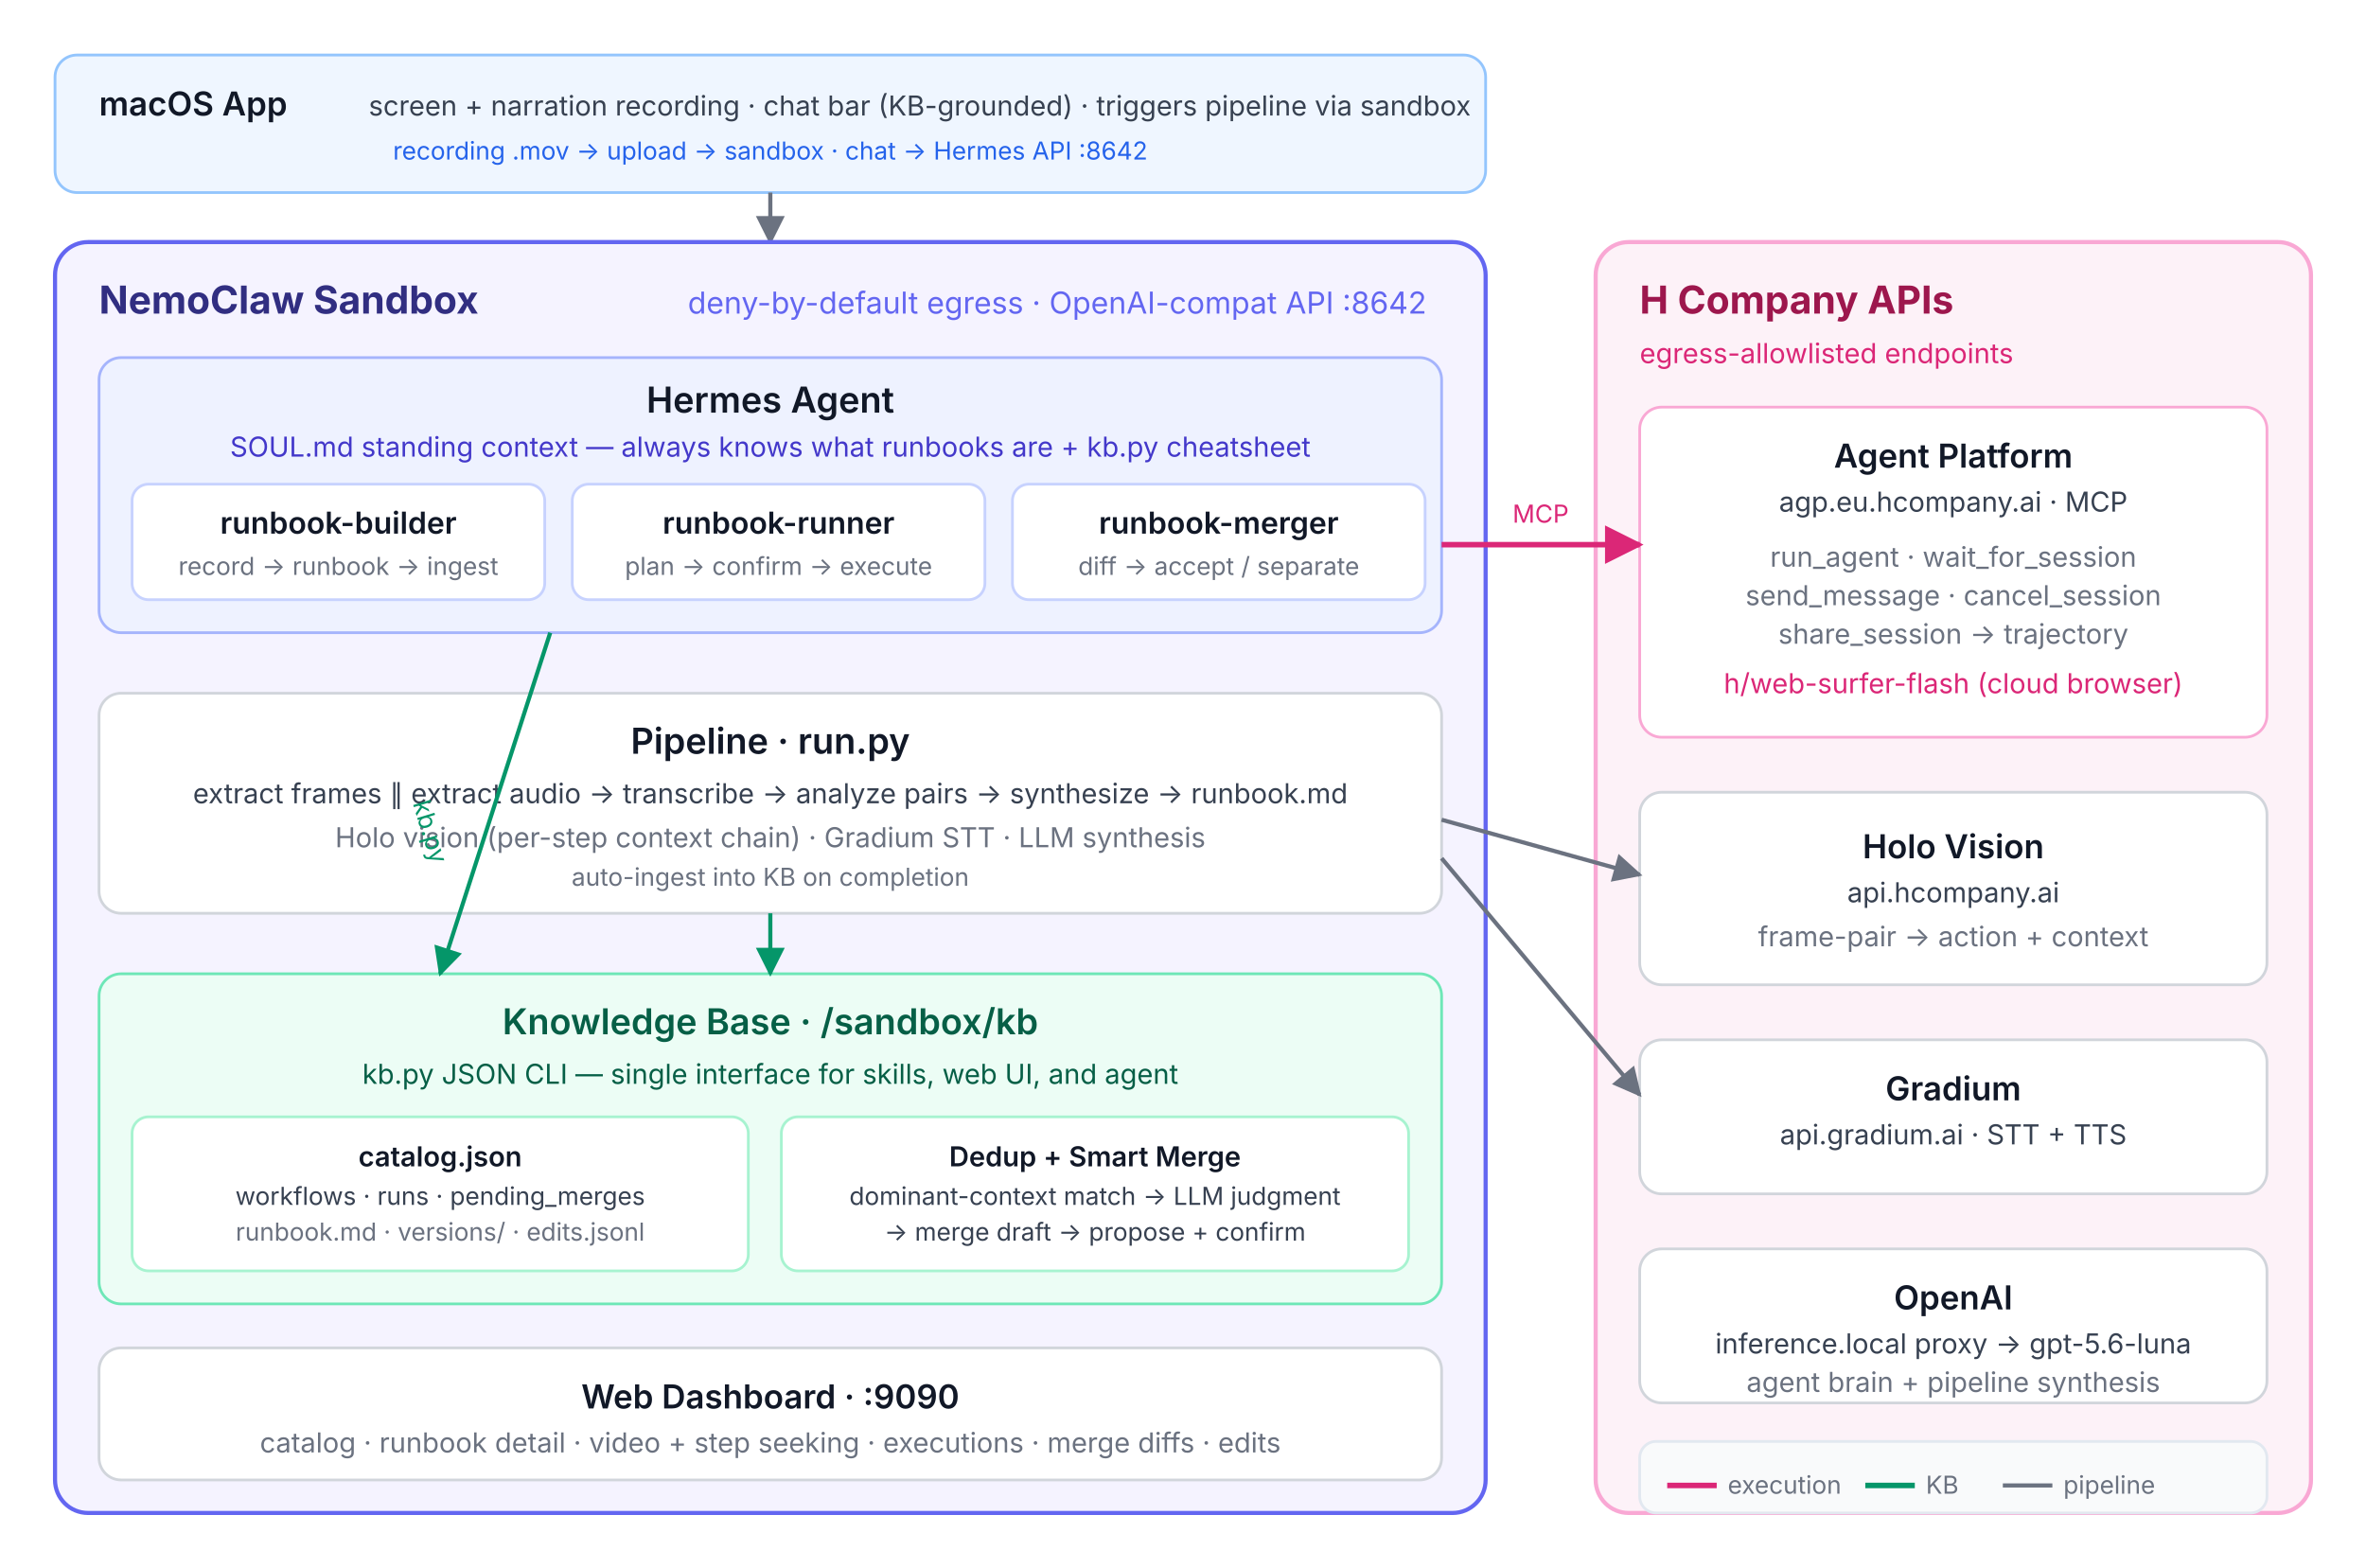
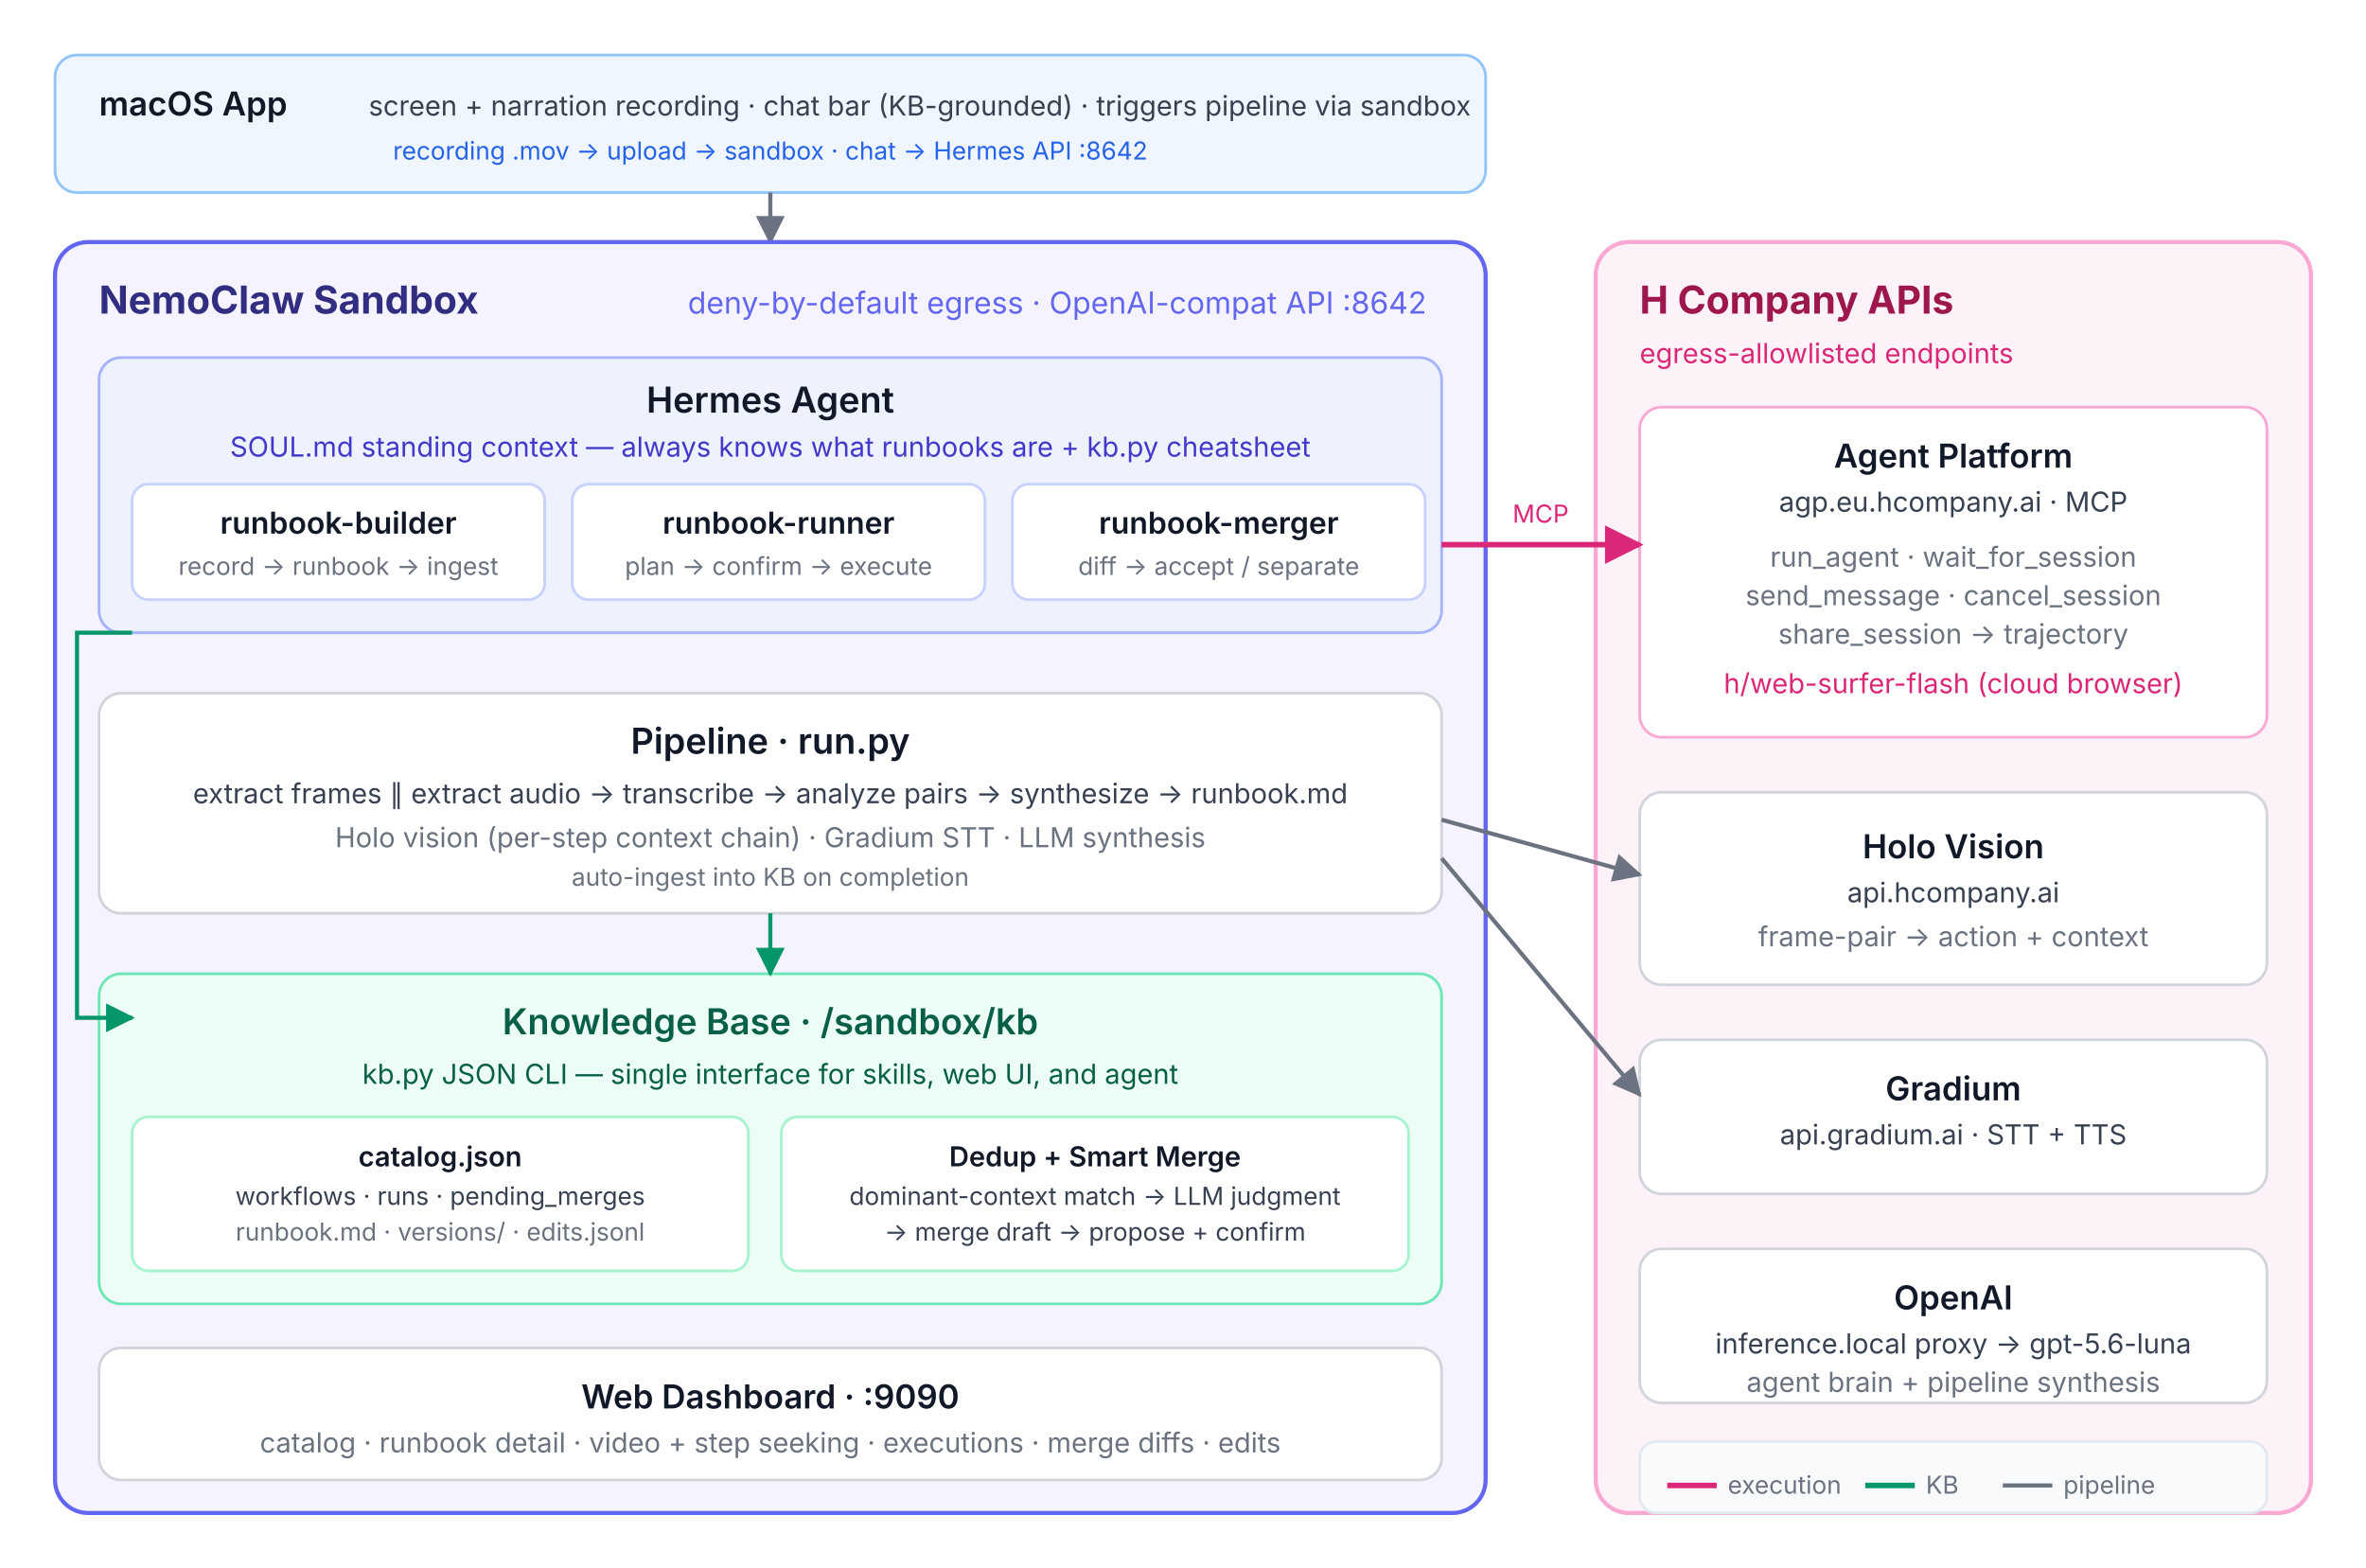
<svg xmlns="http://www.w3.org/2000/svg" viewBox="0 0 860 570" font-family="system-ui, -apple-system, sans-serif">
  <defs>
    <marker id="ar" viewBox="0 0 10 10" refX="9" refY="5" markerWidth="7" markerHeight="7" orient="auto-start-reverse">
      <path d="M0,0 L10,5 L0,10 z" fill="#6b7280" />
    </marker>
    <marker id="arp" viewBox="0 0 10 10" refX="9" refY="5" markerWidth="7" markerHeight="7" orient="auto-start-reverse">
      <path d="M0,0 L10,5 L0,10 z" fill="#db2777" />
    </marker>
    <marker id="arg" viewBox="0 0 10 10" refX="9" refY="5" markerWidth="7" markerHeight="7" orient="auto-start-reverse">
      <path d="M0,0 L10,5 L0,10 z" fill="#059669" />
    </marker>
  </defs>
  <rect x="0" y="0" width="860" height="570" fill="#ffffff" />
  <rect x="20" y="20" width="520" height="50" rx="8" fill="#eff6ff" stroke="#93c5fd" />
  <text x="36" y="42" font-size="12" font-weight="600" fill="#111827">macOS App</text>
  <text x="134" y="42" font-size="10" fill="#374151">screen + narration recording · chat bar (KB-grounded) · triggers pipeline via sandbox</text>
  <text x="280" y="58" font-size="9" fill="#2563eb" text-anchor="middle">recording .mov → upload → sandbox · chat → Hermes API :8642</text>
  <line x1="280" y1="70" x2="280" y2="88" stroke="#6b7280" stroke-width="1.5" marker-end="url(#ar)" />
  <rect x="20" y="88" width="520" height="462" rx="12" fill="#f5f3ff" stroke="#6366f1" stroke-width="1.5" />
  <text x="36" y="114" font-size="14" font-weight="700" fill="#312e81">NemoClaw Sandbox</text>
  <text x="250" y="114" font-size="11" fill="#6366f1">deny-by-default egress · OpenAI-compat API :8642</text>
  <rect x="36" y="130" width="488" height="100" rx="8" fill="#eef2ff" stroke="#a5b4fc" />
  <text x="280" y="150" font-size="13" font-weight="600" fill="#111827" text-anchor="middle">Hermes Agent</text>
  <text x="280" y="166" font-size="10" fill="#4338ca" text-anchor="middle">SOUL.md standing context — always knows what runbooks are + kb.py cheatsheet</text>
  <rect x="48" y="176" width="150" height="42" rx="6" fill="#fff" stroke="#c7d2fe" />
  <text x="123" y="194" font-size="11" font-weight="600" fill="#111827" text-anchor="middle">runbook-builder</text>
  <text x="123" y="209" font-size="9" fill="#6b7280" text-anchor="middle">record → runbook → ingest</text>
  <rect x="208" y="176" width="150" height="42" rx="6" fill="#fff" stroke="#c7d2fe" />
  <text x="283" y="194" font-size="11" font-weight="600" fill="#111827" text-anchor="middle">runbook-runner</text>
  <text x="283" y="209" font-size="9" fill="#6b7280" text-anchor="middle">plan → confirm → execute</text>
  <rect x="368" y="176" width="150" height="42" rx="6" fill="#fff" stroke="#c7d2fe" />
  <text x="443" y="194" font-size="11" font-weight="600" fill="#111827" text-anchor="middle">runbook-merger</text>
  <text x="443" y="209" font-size="9" fill="#6b7280" text-anchor="middle">diff → accept / separate</text>
  <rect x="36" y="252" width="488" height="80" rx="8" fill="#fff" stroke="#d1d5db" />
  <text x="280" y="274" font-size="13" font-weight="600" fill="#111827" text-anchor="middle">Pipeline · run.py</text>
  <text x="280" y="292" font-size="10" fill="#374151" text-anchor="middle">extract frames ∥ extract audio → transcribe → analyze pairs → synthesize → runbook.md</text>
  <text x="280" y="308" font-size="10" fill="#6b7280" text-anchor="middle">Holo vision (per-step context chain) · Gradium STT · LLM synthesis</text>
  <text x="280" y="322" font-size="9" fill="#6b7280" text-anchor="middle">auto-ingest into KB on completion</text>
  <rect x="36" y="354" width="488" height="120" rx="8" fill="#ecfdf5" stroke="#6ee7b7" />
  <text x="280" y="376" font-size="13" font-weight="600" fill="#065f46" text-anchor="middle">Knowledge Base · /sandbox/kb</text>
  <text x="280" y="394" font-size="10" fill="#065f46" text-anchor="middle">kb.py JSON CLI — single interface for skills, web UI, and agent</text>
  <rect x="48" y="406" width="224" height="56" rx="6" fill="#fff" stroke="#a7f3d0" />
  <text x="160" y="424" font-size="10" font-weight="600" fill="#111827" text-anchor="middle">catalog.json</text>
  <text x="160" y="438" font-size="9" fill="#374151" text-anchor="middle">workflows · runs · pending_merges</text>
  <text x="160" y="451" font-size="9" fill="#6b7280" text-anchor="middle">runbook.md · versions/ · edits.jsonl</text>
  <rect x="284" y="406" width="228" height="56" rx="6" fill="#fff" stroke="#a7f3d0" />
  <text x="398" y="424" font-size="10" font-weight="600" fill="#111827" text-anchor="middle">Dedup + Smart Merge</text>
  <text x="398" y="438" font-size="9" fill="#374151" text-anchor="middle">dominant-context match → LLM judgment</text>
  <text x="398" y="451" font-size="9" fill="#374151" text-anchor="middle">→ merge draft → propose + confirm</text>
  <rect x="36" y="490" width="488" height="48" rx="8" fill="#fff" stroke="#d1d5db" />
  <text x="280" y="512" font-size="12" font-weight="600" fill="#111827" text-anchor="middle">Web Dashboard · :9090</text>
  <text x="280" y="528" font-size="10" fill="#6b7280" text-anchor="middle">catalog · runbook detail · video + step seeking · executions · merge diffs · edits</text>
  <rect x="580" y="88" width="260" height="462" rx="12" fill="#fdf2f8" stroke="#f9a8d4" stroke-width="1.5" />
  <text x="596" y="114" font-size="14" font-weight="700" fill="#9d174d">H Company APIs</text>
  <text x="596" y="132" font-size="10" fill="#db2777">egress-allowlisted endpoints</text>
  <rect x="596" y="148" width="228" height="120" rx="8" fill="#fff" stroke="#f9a8d4" />
  <text x="710" y="170" font-size="12" font-weight="600" fill="#111827" text-anchor="middle">Agent Platform</text>
  <text x="710" y="186" font-size="10" fill="#374151" text-anchor="middle">agp.eu.hcompany.ai · MCP</text>
  <text x="710" y="206" font-size="10" fill="#6b7280" text-anchor="middle">run_agent · wait_for_session</text>
  <text x="710" y="220" font-size="10" fill="#6b7280" text-anchor="middle">send_message · cancel_session</text>
  <text x="710" y="234" font-size="10" fill="#6b7280" text-anchor="middle">share_session → trajectory</text>
  <text x="710" y="252" font-size="10" fill="#db2777" text-anchor="middle">h/web-surfer-flash (cloud browser)</text>
  <rect x="596" y="288" width="228" height="70" rx="8" fill="#fff" stroke="#d1d5db" />
  <text x="710" y="312" font-size="12" font-weight="600" fill="#111827" text-anchor="middle">Holo Vision</text>
  <text x="710" y="328" font-size="10" fill="#374151" text-anchor="middle">api.hcompany.ai</text>
  <text x="710" y="344" font-size="10" fill="#6b7280" text-anchor="middle">frame-pair → action + context</text>
  <rect x="596" y="378" width="228" height="56" rx="8" fill="#fff" stroke="#d1d5db" />
  <text x="710" y="400" font-size="12" font-weight="600" fill="#111827" text-anchor="middle">Gradium</text>
  <text x="710" y="416" font-size="10" fill="#374151" text-anchor="middle">api.gradium.ai · STT + TTS</text>
  <rect x="596" y="454" width="228" height="56" rx="8" fill="#fff" stroke="#d1d5db" />
  <text x="710" y="476" font-size="12" font-weight="600" fill="#111827" text-anchor="middle">OpenAI</text>
  <text x="710" y="492" font-size="10" fill="#374151" text-anchor="middle">inference.local proxy → gpt-5.6-luna</text>
  <text x="710" y="506" font-size="10" fill="#6b7280" text-anchor="middle">agent brain + pipeline synthesis</text>
  <line x1="524" y1="198" x2="596" y2="198" stroke="#db2777" stroke-width="2" marker-end="url(#arp)" />
  <text x="560" y="190" font-size="9" fill="#db2777" text-anchor="middle">MCP</text>
  <line x1="524" y1="298" x2="596" y2="318" stroke="#6b7280" stroke-width="1.5" marker-end="url(#ar)" />
  <line x1="524" y1="312" x2="596" y2="398" stroke="#6b7280" stroke-width="1.5" marker-end="url(#ar)" />
  <line x1="280" y1="332" x2="280" y2="354" stroke="#059669" stroke-width="1.5" marker-end="url(#arg)" />
-   <line x1="200" y1="230" x2="160" y2="354" stroke="#059669" stroke-width="1.5" marker-end="url(#arg)" />
-   <text x="150" y="292" font-size="9" fill="#059669" transform="rotate(73 150 292)">kb.py</text>
+   <polyline points="48,230 28,230 28,370 48,370" fill="none" stroke="#059669" stroke-width="1.5" marker-end="url(#arg)" />
  <rect x="596" y="524" width="228" height="26" rx="6" fill="#f9fafb" stroke="#e2e8f0" />
  <line x1="606" y1="540" x2="624" y2="540" stroke="#db2777" stroke-width="2" />
  <text x="628" y="543" font-size="9" fill="#6b7280">execution</text>
  <line x1="678" y1="540" x2="696" y2="540" stroke="#059669" stroke-width="2" />
  <text x="700" y="543" font-size="9" fill="#6b7280">KB</text>
  <line x1="728" y1="540" x2="746" y2="540" stroke="#6b7280" stroke-width="1.5" />
  <text x="750" y="543" font-size="9" fill="#6b7280">pipeline</text>
</svg>
